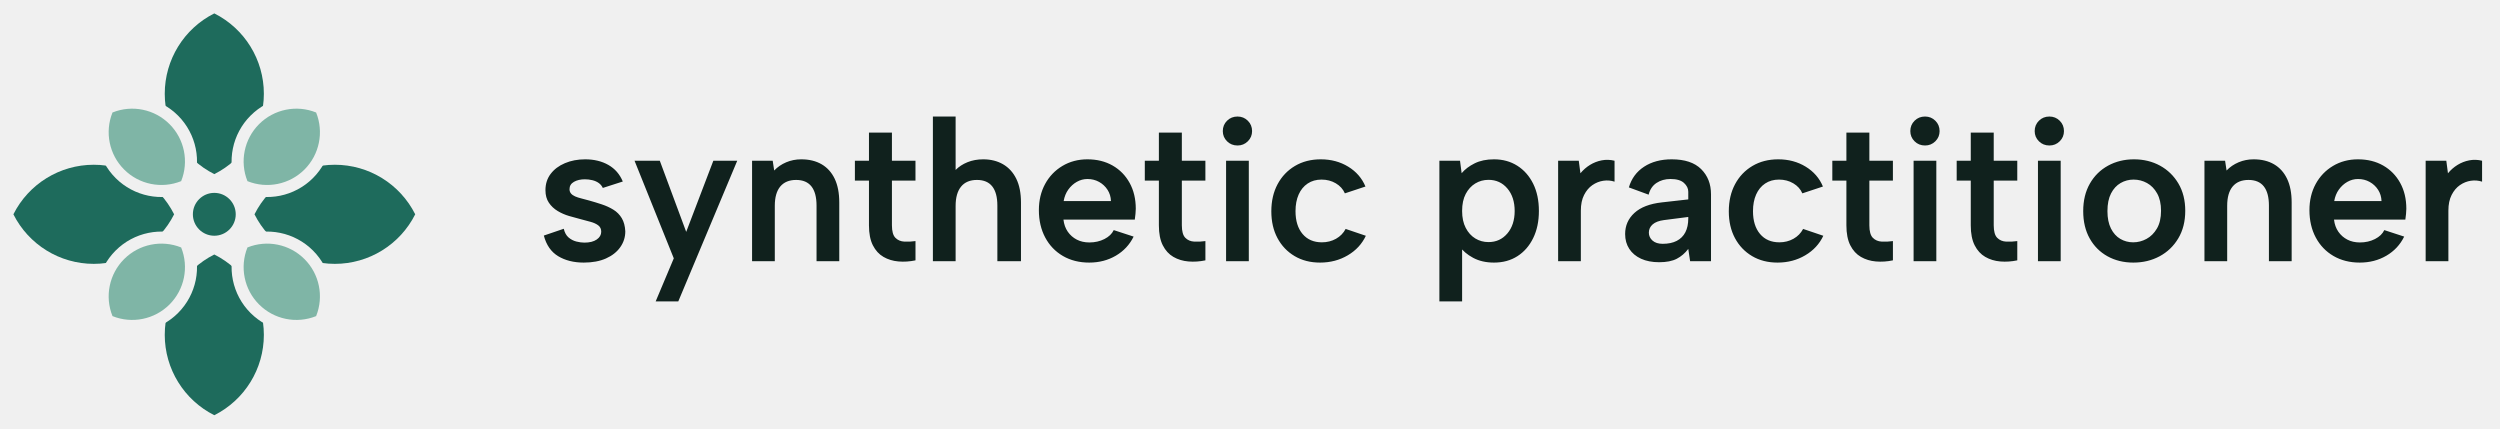
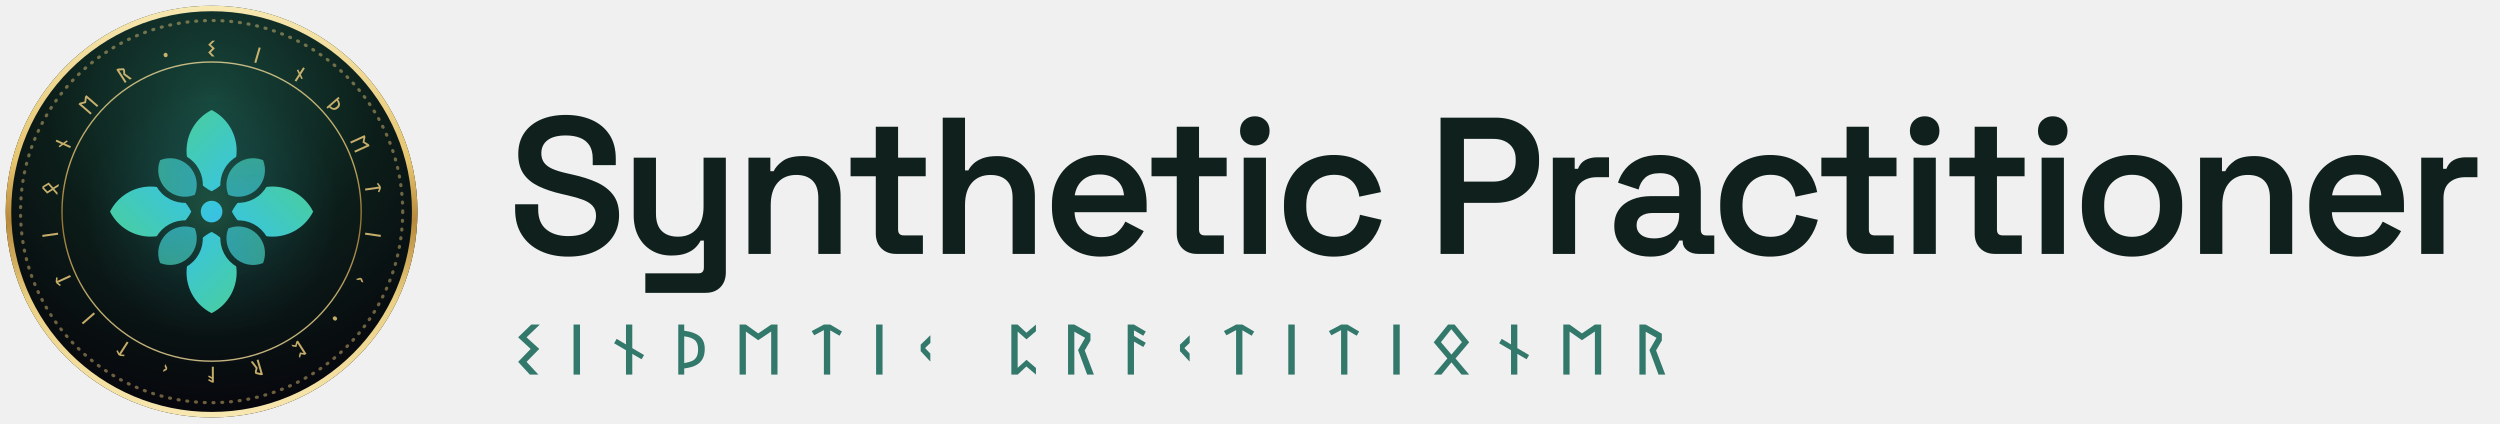
- <svg xmlns="http://www.w3.org/2000/svg" viewBox="0 0 373.3 64.0" role="img" aria-label="Synthetic Practitioner">
-   <g transform="translate(0 0) scale(1.0)">
-     <mask id="m" maskUnits="userSpaceOnUse" x="0" y="0" width="64" height="64">
+ <svg xmlns="http://www.w3.org/2000/svg" viewBox="0 0 590.76 100" role="img" aria-label="Synthetic Practitioner">
+   <defs>
+     <linearGradient id="lgold" gradientUnits="userSpaceOnUse" x1="0" y1="2" x2="0" y2="98">
+       <stop offset="0%" stop-color="#F7E7B0" />
+       <stop offset="38%" stop-color="#E6C56F" />
+       <stop offset="52%" stop-color="#B8893A" />
+       <stop offset="72%" stop-color="#EBD083" />
+       <stop offset="100%" stop-color="#F7E7B0" />
+     </linearGradient>
+     <radialGradient id="ldisc" gradientUnits="userSpaceOnUse" cx="50" cy="23.6" r="72">
+       <stop offset="0%" stop-color="#17463b" />
+       <stop offset="55%" stop-color="#0c1d19" />
+       <stop offset="100%" stop-color="#07080D" />
+     </radialGradient>
+     <radialGradient id="lhalo" gradientUnits="userSpaceOnUse" cx="50" cy="50" r="29.76">
+       <stop offset="0%" stop-color="#4FD08A" stop-opacity="0.22" />
+       <stop offset="60%" stop-color="#38C5E0" stop-opacity="0.07" />
+       <stop offset="100%" stop-color="#38C5E0" stop-opacity="0" />
+     </radialGradient>
+   </defs>
+   <circle cx="50" cy="50" r="48.65" fill="url(#ldisc)" />
+   <circle cx="50" cy="50" r="29.76" fill="url(#lhalo)" />
+   <circle cx="50" cy="50" r="48" fill="none" stroke="url(#lgold)" stroke-width="1.31" />
+   <circle cx="50" cy="50" r="45.16" fill="none" stroke="#E8C879" stroke-width="0.76" stroke-dasharray="0.22 1.85" stroke-linecap="round" opacity="0.45" />
+   <circle cx="50" cy="50" r="35.35" fill="none" stroke="url(#lgold)" stroke-width="0.33" opacity="0.8" />
+   <g fill="#E8C879" opacity="0.85">
+     <path transform="rotate(0 50 50)" d="M50.065 13.345 49.201 12.403V12.382L50.118 11.439V11.418L49.201 10.57V10.549L50.17 9.607H50.809L49.83 10.549V10.57L50.757 11.413V11.439L49.83 12.382V12.403L50.704 13.345Z" />
+     <path transform="rotate(16.36 50 50)" d="M49.757 13.345V9.607H50.238V13.345Z" />
+     <path transform="rotate(32.73 50 50)" d="M49.764 13.345V11.523L48.879 11.005L49.068 10.675L49.764 11.089V9.607H50.236V11.366L51.115 11.885L50.932 12.199L50.236 11.795V13.345Z" />
+     <path transform="rotate(49.09 50 50)" d="M49.133 13.345V9.607H49.578V10.067Q50.327 10.157 50.72 10.476Q51.113 10.795 51.113 11.424Q51.113 11.832 50.984 12.102Q50.856 12.371 50.636 12.531Q50.416 12.691 50.144 12.772Q49.872 12.853 49.578 12.885V13.345ZM49.578 12.487Q49.919 12.429 50.149 12.332Q50.38 12.235 50.497 12.029Q50.615 11.822 50.615 11.439Q50.615 10.973 50.361 10.761Q50.107 10.549 49.578 10.486Z" />
+     <path transform="rotate(65.45 50 50)" d="M48.581 13.345V9.607H49.052L49.974 10.266L50.943 9.607H51.414V13.345H50.943V10.125L49.974 10.774L49.052 10.13V13.345Z" />
+     <path transform="rotate(81.82 50 50)" d="M49.777 13.345V10.02L49.055 10.408L48.866 10.094L49.777 9.607H50.249L51.128 10.125L50.945 10.439L50.249 10.036V13.345Z" />
+     <path transform="rotate(98.18 50 50)" d="M49.757 13.345V9.607H50.238V13.345Z" />
+     <path transform="rotate(114.55 50 50)" d="M50.356 12.371 49.633 11.591V11.11L50.361 10.403V10.979L49.979 11.345V11.377L50.356 11.775Z" />
+     <path transform="rotate(130.91 50 50)" d="M50.0 11.953Q49.806 11.953 49.67 11.83Q49.534 11.706 49.534 11.434Q49.534 11.151 49.67 11.034Q49.806 10.916 50.0 10.916Q50.199 10.916 50.333 11.034Q50.466 11.151 50.466 11.434Q50.466 11.706 50.333 11.83Q50.199 11.953 50.0 11.953Z" />
+     <path transform="rotate(147.27 50 50)" d="M49.306 13.345V9.607H49.777L50.432 10.214L51.144 9.607V10.104L50.437 10.712L49.777 10.13V12.838L50.437 12.241L51.144 12.848V13.345L50.432 12.738L49.777 13.345Z" />
+     <path transform="rotate(163.64 50 50)" d="M49.196 13.345V9.607H49.667L50.872 10.287V10.801L50.442 11.539L51.128 13.345H50.626L49.945 11.513L50.474 10.596L49.667 10.141V13.345Z" />
+     <path transform="rotate(180 50 50)" d="M49.471 13.345V9.607H49.942L50.822 10.125L50.639 10.439L49.942 10.036V10.45L50.822 10.968L50.639 11.282L49.942 10.879V13.345Z" />
+     <path transform="rotate(196.36 50 50)" d="M50.356 12.371 49.633 11.591V11.11L50.361 10.403V10.979L49.979 11.345V11.377L50.356 11.775Z" />
+     <path transform="rotate(212.73 50 50)" d="M49.777 13.345V10.02L49.055 10.408L48.866 10.094L49.777 9.607H50.249L51.128 10.125L50.945 10.439L50.249 10.036V13.345Z" />
+     <path transform="rotate(229.09 50 50)" d="M49.757 13.345V9.607H50.238V13.345Z" />
+     <path transform="rotate(245.45 50 50)" d="M49.777 13.345V10.02L49.055 10.408L48.866 10.094L49.777 9.607H50.249L51.128 10.125L50.945 10.439L50.249 10.036V13.345Z" />
+     <path transform="rotate(261.82 50 50)" d="M49.757 13.345V9.607H50.238V13.345Z" />
+     <path transform="rotate(278.18 50 50)" d="M48.675 13.345 49.696 12.141 48.675 10.931 49.743 9.607H50.236L51.325 10.931L50.304 12.141L51.325 13.345H50.754L50.0 12.429L49.246 13.345ZM50.0 11.848 50.785 10.921 49.99 9.952 49.215 10.921Z" />
+     <path transform="rotate(294.55 50 50)" d="M49.764 13.345V11.523L48.879 11.005L49.068 10.675L49.764 11.089V9.607H50.236V11.366L51.115 11.885L50.932 12.199L50.236 11.795V13.345Z" />
+     <path transform="rotate(310.91 50 50)" d="M48.581 13.345V9.607H49.052L49.974 10.266L50.943 9.607H51.414V13.345H50.943V10.125L49.974 10.774L49.052 10.13V13.345Z" />
+     <path transform="rotate(327.27 50 50)" d="M49.196 13.345V9.607H49.667L50.872 10.287V10.801L50.442 11.539L51.128 13.345H50.626L49.945 11.513L50.474 10.596L49.667 10.141V13.345Z" />
+     <path transform="rotate(343.64 50 50)" d="M50.0 11.953Q49.806 11.953 49.67 11.83Q49.534 11.706 49.534 11.434Q49.534 11.151 49.67 11.034Q49.806 10.916 50.0 10.916Q50.199 10.916 50.333 11.034Q50.466 11.151 50.466 11.434Q50.466 11.706 50.333 11.83Q50.199 11.953 50.0 11.953Z" />
+   </g>
+   <g transform="translate(24.4 24.4) scale(0.8)">
+     <linearGradient id="laurora" gradientUnits="userSpaceOnUse" x1="8" y1="8" x2="56" y2="56">
+       <stop offset="0%" stop-color="#4FD08A" />
+       <stop offset="50%" stop-color="#38C5E0" />
+       <stop offset="100%" stop-color="#5B8DEF" />
+     </linearGradient>
+     <mask id="lcut" maskUnits="userSpaceOnUse" x="0" y="0" width="64" height="64">
      <rect width="64" height="64" fill="#fff" />
-       <path d="M32 25.00 A7.88 7.88 0 0 1 32 10.50 A7.88 7.88 0 0 1 32 25.00Z" fill="#000" stroke="#000" stroke-width="3.6" transform="rotate(45 32 32)" />
-       <path d="M32 25.00 A7.88 7.88 0 0 1 32 10.50 A7.88 7.88 0 0 1 32 25.00Z" fill="#000" stroke="#000" stroke-width="3.6" transform="rotate(135 32 32)" />
-       <path d="M32 25.00 A7.88 7.88 0 0 1 32 10.50 A7.88 7.88 0 0 1 32 25.00Z" fill="#000" stroke="#000" stroke-width="3.6" transform="rotate(225 32 32)" />
-       <path d="M32 25.00 A7.88 7.88 0 0 1 32 10.50 A7.88 7.88 0 0 1 32 25.00Z" fill="#000" stroke="#000" stroke-width="3.6" transform="rotate(315 32 32)" />
+       <path d="M32 25 A7.88 7.88 0 0 1 32 10.5 A7.88 7.88 0 0 1 32 25Z" fill="#000" stroke="#000" stroke-width="3.6" transform="rotate(45 32 32)" />
+       <path d="M32 25 A7.88 7.88 0 0 1 32 10.5 A7.88 7.88 0 0 1 32 25Z" fill="#000" stroke="#000" stroke-width="3.6" transform="rotate(135 32 32)" />
+       <path d="M32 25 A7.88 7.88 0 0 1 32 10.5 A7.88 7.88 0 0 1 32 25Z" fill="#000" stroke="#000" stroke-width="3.6" transform="rotate(225 32 32)" />
+       <path d="M32 25 A7.88 7.88 0 0 1 32 10.5 A7.88 7.88 0 0 1 32 25Z" fill="#000" stroke="#000" stroke-width="3.6" transform="rotate(315 32 32)" />
    </mask>
-     <g mask="url(#m)">
-       <path d="M32 26.00 A13.43 13.43 0 0 1 32 2.00 A13.43 13.43 0 0 1 32 26.00Z" fill="#1e6b5c" transform="rotate(0 32 32)" />
-       <path d="M32 26.00 A13.43 13.43 0 0 1 32 2.00 A13.43 13.43 0 0 1 32 26.00Z" fill="#1e6b5c" transform="rotate(90 32 32)" />
-       <path d="M32 26.00 A13.43 13.43 0 0 1 32 2.00 A13.43 13.43 0 0 1 32 26.00Z" fill="#1e6b5c" transform="rotate(180 32 32)" />
-       <path d="M32 26.00 A13.43 13.43 0 0 1 32 2.00 A13.43 13.43 0 0 1 32 26.00Z" fill="#1e6b5c" transform="rotate(270 32 32)" />
+     <g mask="url(#lcut)">
+       <path d="M32 26 A13.43 13.43 0 0 1 32 2 A13.43 13.43 0 0 1 32 26Z" fill="url(#laurora)" transform="rotate(0 32 32)" />
+       <path d="M32 26 A13.43 13.43 0 0 1 32 2 A13.43 13.43 0 0 1 32 26Z" fill="url(#laurora)" transform="rotate(90 32 32)" />
+       <path d="M32 26 A13.43 13.43 0 0 1 32 2 A13.43 13.43 0 0 1 32 26Z" fill="url(#laurora)" transform="rotate(180 32 32)" />
+       <path d="M32 26 A13.43 13.43 0 0 1 32 2 A13.43 13.43 0 0 1 32 26Z" fill="url(#laurora)" transform="rotate(270 32 32)" />
    </g>
-     <path d="M32 25.00 A7.88 7.88 0 0 1 32 10.50 A7.88 7.88 0 0 1 32 25.00Z" fill="#7fb5a6" transform="rotate(45 32 32)" />
-     <path d="M32 25.00 A7.88 7.88 0 0 1 32 10.50 A7.88 7.88 0 0 1 32 25.00Z" fill="#7fb5a6" transform="rotate(135 32 32)" />
-     <path d="M32 25.00 A7.88 7.88 0 0 1 32 10.50 A7.88 7.88 0 0 1 32 25.00Z" fill="#7fb5a6" transform="rotate(225 32 32)" />
-     <path d="M32 25.00 A7.88 7.88 0 0 1 32 10.50 A7.88 7.88 0 0 1 32 25.00Z" fill="#7fb5a6" transform="rotate(315 32 32)" />
-     <circle cx="32" cy="32" r="3.2" fill="#1e6b5c" />
+     <g opacity="0.72">
+       <path d="M32 25 A7.88 7.88 0 0 1 32 10.5 A7.88 7.88 0 0 1 32 25Z" fill="url(#laurora)" transform="rotate(45 32 32)" />
+       <path d="M32 25 A7.88 7.88 0 0 1 32 10.5 A7.88 7.88 0 0 1 32 25Z" fill="url(#laurora)" transform="rotate(135 32 32)" />
+       <path d="M32 25 A7.88 7.88 0 0 1 32 10.5 A7.88 7.88 0 0 1 32 25Z" fill="url(#laurora)" transform="rotate(225 32 32)" />
+       <path d="M32 25 A7.88 7.88 0 0 1 32 10.5 A7.88 7.88 0 0 1 32 25Z" fill="url(#laurora)" transform="rotate(315 32 32)" />
+     </g>
+     <circle cx="32" cy="32" r="3.2" fill="url(#laurora)" />
  </g>
-   <path d="M84.181 34.159Q84.385 35.025 84.902 35.463Q85.42 35.9 86.059 36.064Q86.699 36.228 87.265 36.228Q88.433 36.228 89.104 35.764Q89.775 35.299 89.775 34.602Q89.775 33.988 89.333 33.652Q88.89 33.316 88.184 33.124Q87.477 32.933 86.711 32.729Q85.905 32.524 84.989 32.256Q84.073 31.988 83.274 31.509Q82.474 31.031 81.961 30.276Q81.447 29.522 81.447 28.4Q81.447 26.993 82.223 25.967Q82.998 24.941 84.352 24.366Q85.705 23.79 87.385 23.79Q89.375 23.79 90.845 24.63Q92.315 25.469 92.996 27.103L90.012 28.063Q89.811 27.62 89.404 27.327Q88.996 27.035 88.442 26.904Q87.888 26.772 87.334 26.772Q86.366 26.772 85.703 27.152Q85.04 27.532 85.04 28.25Q85.04 28.631 85.262 28.893Q85.483 29.155 85.882 29.329Q86.28 29.502 86.812 29.632Q87.344 29.763 87.963 29.938Q88.918 30.204 89.863 30.517Q90.808 30.829 91.592 31.312Q92.375 31.794 92.843 32.578Q93.312 33.363 93.37 34.546Q93.37 35.841 92.62 36.908Q91.87 37.975 90.484 38.593Q89.098 39.21 87.16 39.21Q84.936 39.21 83.35 38.256Q81.764 37.302 81.205 35.174ZM106.516 24.0H110.085L101.284 45.0H97.906L100.61 38.576L94.749 24.0H98.521L102.464 34.623ZM112.299 24.0H115.38L115.601 25.46Q116.349 24.676 117.395 24.233Q118.442 23.79 119.642 23.79Q121.412 23.79 122.681 24.527Q123.951 25.265 124.635 26.691Q125.32 28.117 125.32 30.24V39.0H121.926V30.701Q121.926 28.801 121.164 27.834Q120.402 26.868 118.88 26.868Q117.328 26.868 116.511 27.848Q115.693 28.829 115.693 30.731V39.0H112.299ZM129.754 24.0V19.8H133.183V24.0H136.699V26.965H133.183V33.643Q133.183 34.982 133.702 35.509Q134.221 36.035 135.034 36.078Q135.847 36.121 136.701 35.998V38.875Q135.409 39.148 134.164 39.042Q132.918 38.935 131.922 38.36Q130.926 37.784 130.34 36.634Q129.754 35.484 129.754 33.643V26.965H127.652V24.0ZM139.299 17.4H142.693V25.375Q143.409 24.648 144.467 24.219Q145.525 23.79 146.815 23.79Q148.5 23.79 149.774 24.527Q151.048 25.265 151.75 26.691Q152.453 28.117 152.453 30.24V39.0H148.926V30.701Q148.926 28.801 148.164 27.834Q147.402 26.868 145.88 26.868Q144.328 26.868 143.511 27.861Q142.693 28.853 142.693 30.756V39.0H139.299ZM162.639 39.21Q160.41 39.21 158.712 38.221Q157.015 37.232 156.07 35.462Q155.125 33.692 155.125 31.378Q155.125 29.185 156.056 27.475Q156.987 25.765 158.64 24.778Q160.292 23.79 162.371 23.79Q164.512 23.79 166.137 24.719Q167.761 25.648 168.677 27.314Q169.594 28.98 169.594 31.175Q169.594 31.532 169.55 31.936Q169.506 32.34 169.446 32.792H158.794Q158.916 33.843 159.443 34.602Q159.971 35.36 160.79 35.782Q161.608 36.203 162.659 36.203Q163.911 36.203 164.913 35.693Q165.915 35.182 166.303 34.358L169.273 35.329Q168.373 37.154 166.613 38.182Q164.854 39.21 162.639 39.21ZM165.888 30.023Q165.858 29.088 165.379 28.344Q164.9 27.601 164.117 27.164Q163.334 26.728 162.375 26.73Q161.528 26.732 160.786 27.155Q160.043 27.578 159.52 28.306Q158.997 29.035 158.826 30.023ZM173.044 24.0V19.8H176.473V24.0H179.989V26.965H176.473V33.643Q176.473 34.982 176.992 35.509Q177.511 36.035 178.324 36.078Q179.137 36.121 179.991 35.998V38.875Q178.699 39.148 177.454 39.042Q176.208 38.935 175.212 38.36Q174.216 37.784 173.63 36.634Q173.044 35.484 173.044 33.643V26.965H170.942V24.0ZM183.078 24.0H186.472V39.0H183.078ZM184.789 21.725Q183.853 21.725 183.221 21.096Q182.589 20.468 182.589 19.577Q182.589 18.657 183.221 18.029Q183.853 17.4 184.789 17.4Q185.695 17.4 186.328 18.029Q186.961 18.657 186.961 19.577Q186.961 20.468 186.328 21.096Q185.695 21.725 184.789 21.725ZM197.113 39.21Q194.949 39.212 193.309 38.238Q191.67 37.265 190.752 35.552Q189.835 33.84 189.835 31.558Q189.835 29.25 190.766 27.509Q191.697 25.768 193.364 24.779Q195.03 23.79 197.22 23.79Q199.522 23.79 201.317 24.888Q203.113 25.986 203.89 27.852L200.817 28.872Q200.409 27.93 199.465 27.374Q198.522 26.817 197.33 26.817Q196.136 26.817 195.26 27.404Q194.383 27.99 193.915 29.045Q193.446 30.101 193.446 31.53Q193.446 33.689 194.499 34.936Q195.552 36.183 197.383 36.183Q198.547 36.183 199.491 35.654Q200.434 35.125 200.931 34.183L203.948 35.206Q203.089 37.037 201.251 38.122Q199.414 39.208 197.113 39.21ZM217.936 36.771 218.323 36.688V45.0H214.929V24.0H218.01L218.252 25.862Q218.984 24.992 220.193 24.391Q221.403 23.79 223.086 23.79Q225.057 23.79 226.567 24.749Q228.078 25.708 228.933 27.433Q229.788 29.158 229.788 31.5Q229.788 33.815 228.934 35.555Q228.08 37.295 226.582 38.252Q225.085 39.21 223.086 39.21Q221.295 39.21 219.972 38.5Q218.65 37.791 217.936 36.771ZM226.17 31.5Q226.17 29.424 225.077 28.139Q223.983 26.854 222.261 26.854Q221.18 26.854 220.29 27.394Q219.4 27.935 218.861 28.958Q218.323 29.981 218.323 31.5Q218.323 32.989 218.861 34.027Q219.4 35.065 220.29 35.607Q221.18 36.148 222.261 36.148Q223.983 36.148 225.077 34.862Q226.17 33.576 226.17 31.5ZM232.659 24.0H235.742L235.989 25.874Q236.614 25.119 237.422 24.622Q238.23 24.125 239.165 23.943Q240.101 23.762 241.084 24.0V27.126Q240.276 26.858 239.402 26.99Q238.529 27.122 237.773 27.643Q237.018 28.165 236.536 29.111Q236.053 30.057 236.053 31.448V39.0H232.659ZM252.368 39.0 252.093 37.168Q251.367 38.125 250.373 38.64Q249.379 39.155 247.745 39.155Q246.175 39.155 245.039 38.632Q243.902 38.109 243.284 37.163Q242.665 36.217 242.665 34.948Q242.665 33.06 244.055 31.791Q245.444 30.521 248.155 30.219L252.093 29.776V28.628Q252.093 27.903 251.451 27.315Q250.809 26.728 249.44 26.728Q248.244 26.728 247.355 27.314Q246.466 27.901 246.172 29.067L243.223 27.983Q243.802 25.999 245.494 24.894Q247.185 23.79 249.62 23.79Q252.548 23.79 254.018 25.253Q255.487 26.716 255.487 29.002V39.0ZM252.093 32.397 248.477 32.861Q247.343 33.007 246.775 33.505Q246.207 34.004 246.207 34.736Q246.207 35.44 246.753 35.923Q247.299 36.406 248.273 36.406Q249.514 36.406 250.367 35.968Q251.22 35.53 251.657 34.685Q252.093 33.84 252.093 32.614ZM265.423 39.21Q263.259 39.212 261.619 38.238Q259.98 37.265 259.062 35.552Q258.145 33.84 258.145 31.558Q258.145 29.25 259.076 27.509Q260.007 25.768 261.674 24.779Q263.34 23.79 265.53 23.79Q267.832 23.79 269.627 24.888Q271.423 25.986 272.2 27.852L269.127 28.872Q268.719 27.93 267.775 27.374Q266.832 26.817 265.64 26.817Q264.446 26.817 263.57 27.404Q262.693 27.99 262.225 29.045Q261.756 30.101 261.756 31.53Q261.756 33.689 262.809 34.936Q263.862 36.183 265.693 36.183Q266.857 36.183 267.801 35.654Q268.744 35.125 269.241 34.183L272.258 35.206Q271.399 37.037 269.561 38.122Q267.724 39.208 265.423 39.21ZM275.704 24.0V19.8H279.133V24.0H282.649V26.965H279.133V33.643Q279.133 34.982 279.652 35.509Q280.171 36.035 280.984 36.078Q281.797 36.121 282.651 35.998V38.875Q281.359 39.148 280.114 39.042Q278.868 38.935 277.872 38.36Q276.876 37.784 276.29 36.634Q275.704 35.484 275.704 33.643V26.965H273.602V24.0ZM285.738 24.0H289.132V39.0H285.738ZM287.449 21.725Q286.513 21.725 285.881 21.096Q285.249 20.468 285.249 19.577Q285.249 18.657 285.881 18.029Q286.513 17.4 287.449 17.4Q288.355 17.4 288.988 18.029Q289.621 18.657 289.621 19.577Q289.621 20.468 288.988 21.096Q288.355 21.725 287.449 21.725ZM294.274 24.0V19.8H297.703V24.0H301.219V26.965H297.703V33.643Q297.703 34.982 298.222 35.509Q298.741 36.035 299.554 36.078Q300.367 36.121 301.221 35.998V38.875Q299.929 39.148 298.684 39.042Q297.438 38.935 296.442 38.36Q295.446 37.784 294.86 36.634Q294.274 35.484 294.274 33.643V26.965H292.172V24.0ZM304.308 24.0H307.702V39.0H304.308ZM306.019 21.725Q305.083 21.725 304.451 21.096Q303.819 20.468 303.819 19.577Q303.819 18.657 304.451 18.029Q305.083 17.4 306.019 17.4Q306.925 17.4 307.558 18.029Q308.191 18.657 308.191 19.577Q308.191 20.468 307.558 21.096Q306.925 21.725 306.019 21.725ZM318.554 39.21Q316.389 39.21 314.69 38.266Q312.991 37.322 312.028 35.597Q311.065 33.871 311.065 31.528Q311.065 29.157 312.057 27.419Q313.05 25.68 314.777 24.735Q316.505 23.79 318.641 23.79Q320.805 23.79 322.534 24.735Q324.262 25.68 325.282 27.405Q326.302 29.13 326.302 31.472Q326.302 33.843 325.267 35.583Q324.232 37.322 322.475 38.266Q320.718 39.21 318.554 39.21ZM318.526 36.183Q319.574 36.183 320.52 35.67Q321.465 35.158 322.075 34.119Q322.685 33.079 322.685 31.473Q322.685 29.921 322.103 28.881Q321.521 27.842 320.591 27.33Q319.66 26.817 318.585 26.817Q317.535 26.817 316.647 27.33Q315.759 27.842 315.221 28.881Q314.683 29.921 314.683 31.527Q314.683 33.079 315.206 34.119Q315.729 35.158 316.603 35.67Q317.478 36.183 318.526 36.183ZM329.169 24.0H332.25L332.471 25.46Q333.219 24.676 334.265 24.233Q335.312 23.79 336.512 23.79Q338.282 23.79 339.551 24.527Q340.821 25.265 341.505 26.691Q342.19 28.117 342.19 30.24V39.0H338.796V30.701Q338.796 28.801 338.034 27.834Q337.272 26.868 335.75 26.868Q334.198 26.868 333.381 27.848Q332.563 28.829 332.563 30.731V39.0H329.169ZM352.359 39.21Q350.13 39.21 348.432 38.221Q346.735 37.232 345.79 35.462Q344.845 33.692 344.845 31.378Q344.845 29.185 345.776 27.475Q346.707 25.765 348.36 24.778Q350.012 23.79 352.091 23.79Q354.232 23.79 355.857 24.719Q357.481 25.648 358.397 27.314Q359.314 28.98 359.314 31.175Q359.314 31.532 359.27 31.936Q359.226 32.34 359.166 32.792H348.514Q348.636 33.843 349.163 34.602Q349.691 35.36 350.51 35.782Q351.328 36.203 352.379 36.203Q353.631 36.203 354.633 35.693Q355.635 35.182 356.023 34.358L358.993 35.329Q358.093 37.154 356.333 38.182Q354.574 39.21 352.359 39.21ZM355.608 30.023Q355.578 29.088 355.099 28.344Q354.62 27.601 353.837 27.164Q353.054 26.728 352.095 26.73Q351.248 26.732 350.506 27.155Q349.763 27.578 349.24 28.306Q348.717 29.035 348.546 30.023ZM362.199 24.0H365.282L365.529 25.874Q366.154 25.119 366.962 24.622Q367.77 24.125 368.705 23.943Q369.641 23.762 370.624 24.0V27.126Q369.816 26.858 368.942 26.99Q368.069 27.122 367.313 27.643Q366.558 28.165 366.076 29.111Q365.593 30.057 365.593 31.448V39.0H362.199Z" fill="#10211d" />
+   <defs>
+     <linearGradient id="wwgold" gradientUnits="userSpaceOnUse" x1="0" y1="26.19" x2="0" y2="62.3">
+       <stop offset="0%" stop-color="#F7E7B0" />
+       <stop offset="38%" stop-color="#E6C56F" />
+       <stop offset="52%" stop-color="#B8893A" />
+       <stop offset="72%" stop-color="#EBD083" />
+       <stop offset="100%" stop-color="#F7E7B0" />
+     </linearGradient>
+   </defs>
+   <path fill="#10211d" d="M134.262 60.644Q130.585 60.644 127.757 59.33Q124.929 58.016 123.327 55.528Q121.725 53.04 121.725 49.48V48.264H127.174V49.48Q127.174 52.651 129.101 54.221Q131.027 55.791 134.262 55.791Q137.543 55.791 139.193 54.44Q140.843 53.09 140.843 50.989Q140.843 49.55 140.051 48.662Q139.26 47.773 137.771 47.212Q136.282 46.651 134.188 46.175L132.8 45.856Q129.608 45.128 127.292 44.017Q124.975 42.906 123.722 41.095Q122.469 39.283 122.469 36.395Q122.469 33.507 123.864 31.443Q125.259 29.378 127.784 28.267Q130.309 27.156 133.71 27.156Q137.112 27.156 139.779 28.317Q142.446 29.478 143.979 31.769Q145.512 34.059 145.512 37.507V39.024H140.063V37.507Q140.063 35.546 139.281 34.343Q138.5 33.139 137.069 32.574Q135.639 32.009 133.71 32.009Q130.846 32.009 129.382 33.133Q127.918 34.256 127.918 36.243Q127.918 37.568 128.587 38.452Q129.256 39.337 130.567 39.913Q131.877 40.489 133.858 40.927L135.246 41.246Q138.535 41.958 141.011 43.079Q143.488 44.201 144.889 46.059Q146.291 47.917 146.291 50.837Q146.291 53.757 144.812 55.959Q143.334 58.162 140.633 59.403Q137.932 60.644 134.262 60.644ZM152.493 69.2V64.591H165.026Q166.33 64.591 166.33 63.211V56.857H165.55Q165.15 57.695 164.332 58.514Q163.514 59.332 162.135 59.858Q160.757 60.384 158.631 60.384Q156.011 60.384 154.002 59.201Q151.993 58.019 150.869 55.881Q149.745 53.743 149.745 50.889V37.264H155.009V50.477Q155.009 53.238 156.375 54.582Q157.741 55.927 160.216 55.927Q163.02 55.927 164.637 54.071Q166.254 52.216 166.254 48.792V37.264H171.519V64.338Q171.519 66.563 170.223 67.882Q168.928 69.2 166.716 69.2ZM176.863 60.0V37.264H182.036V40.456H182.815Q183.416 39.155 184.998 38.018Q186.58 36.88 189.751 36.88Q192.379 36.88 194.384 38.063Q196.389 39.246 197.513 41.369Q198.637 43.492 198.637 46.384V60.0H193.372V46.796Q193.372 44.027 192.007 42.682Q190.641 41.338 188.166 41.338Q185.361 41.338 183.745 43.197Q182.128 45.057 182.128 48.48V60.0ZM211.756 60.0Q209.583 60.0 208.268 58.682Q206.954 57.363 206.954 55.138V41.646H200.992V37.264H206.954V29.955H212.219V37.264H218.748V41.646H212.219V54.238Q212.219 55.618 213.523 55.618H218.084V60.0ZM222.771 60.0V27.8H228.036V40.264H228.815Q229.216 39.463 230.034 38.683Q230.852 37.903 232.211 37.396Q233.571 36.888 235.659 36.888Q238.287 36.888 240.292 38.071Q242.297 39.254 243.421 41.373Q244.545 43.492 244.545 46.384V60.0H239.28V46.796Q239.28 44.027 237.915 42.686Q236.549 41.346 234.074 41.346Q231.269 41.346 229.653 43.201Q228.036 45.057 228.036 48.48V60.0ZM260.061 60.644Q256.649 60.644 254.058 59.195Q251.467 57.746 250.022 55.105Q248.577 52.464 248.577 48.908V48.356Q248.577 44.792 250.003 42.155Q251.429 39.518 253.993 38.069Q256.557 36.62 259.929 36.62Q263.246 36.62 265.718 38.083Q268.19 39.546 269.57 42.159Q270.95 44.772 270.95 48.252V50.141H253.918Q254.018 52.809 255.806 54.422Q257.595 56.035 260.213 56.035Q262.771 56.035 264.022 54.912Q265.273 53.79 265.927 52.365L270.27 54.608Q269.618 55.86 268.399 57.271Q267.18 58.682 265.173 59.663Q263.165 60.644 260.061 60.644ZM253.964 46.155H265.601Q265.417 43.887 263.882 42.559Q262.346 41.23 259.891 41.23Q257.368 41.23 255.843 42.559Q254.318 43.887 253.964 46.155ZM282.872 60.0Q280.699 60.0 279.384 58.682Q278.07 57.363 278.07 55.138V41.646H272.108V37.264H278.07V29.955H283.335V37.264H289.864V41.646H283.335V54.238Q283.335 55.618 284.639 55.618H289.2V60.0ZM293.887 60.0V37.264H299.152V60.0ZM296.519 34.387Q295.052 34.387 294.039 33.432Q293.027 32.476 293.027 30.933Q293.027 29.381 294.039 28.43Q295.052 27.478 296.519 27.478Q298.033 27.478 299.022 28.43Q300.012 29.381 300.012 30.933Q300.012 32.476 299.022 33.432Q298.033 34.387 296.519 34.387ZM315.142 60.644Q311.838 60.644 309.172 59.26Q306.505 57.876 304.957 55.254Q303.409 52.632 303.409 48.938V48.326Q303.409 44.624 304.957 42.007Q306.505 39.389 309.172 38.005Q311.838 36.62 315.142 36.62Q318.4 36.62 320.726 37.783Q323.052 38.945 324.469 40.938Q325.886 42.931 326.322 45.396L321.217 46.479Q321.025 45.027 320.332 43.855Q319.64 42.682 318.382 41.994Q317.125 41.306 315.256 41.306Q313.387 41.306 311.892 42.129Q310.396 42.952 309.535 44.544Q308.674 46.136 308.674 48.41V48.854Q308.674 51.129 309.535 52.72Q310.396 54.312 311.892 55.135Q313.387 55.959 315.256 55.959Q318.063 55.959 319.521 54.505Q320.979 53.052 321.363 50.747L326.468 51.944Q325.902 54.334 324.477 56.327Q323.052 58.32 320.726 59.482Q318.4 60.644 315.142 60.644ZM340.409 60.0V27.8H353.424Q356.427 27.8 358.742 28.995Q361.057 30.19 362.372 32.366Q363.687 34.541 363.687 37.553V38.181Q363.687 41.155 362.33 43.354Q360.973 45.553 358.658 46.743Q356.343 47.934 353.424 47.934H345.934V60.0ZM345.934 42.913H352.874Q355.261 42.913 356.712 41.629Q358.163 40.344 358.163 38.097V37.637Q358.163 35.382 356.72 34.101Q355.277 32.821 352.874 32.821H345.934ZM366.935 60.0V37.264H372.108V39.881H372.887Q373.417 38.477 374.607 37.825Q375.796 37.172 377.48 37.172H380.216V41.874H377.348Q375.084 41.874 373.642 43.091Q372.2 44.308 372.2 46.851V60.0ZM389.987 60.644Q387.565 60.644 385.637 59.801Q383.709 58.958 382.586 57.337Q381.463 55.716 381.463 53.394Q381.463 51.064 382.586 49.498Q383.709 47.931 385.69 47.138Q387.671 46.345 390.198 46.345H396.792V44.968Q396.792 43.165 395.684 42.046Q394.575 40.926 392.23 40.926Q389.931 40.926 388.757 41.996Q387.582 43.065 387.212 44.782L382.343 43.165Q382.895 41.377 384.11 39.904Q385.325 38.431 387.359 37.526Q389.394 36.62 392.306 36.62Q396.766 36.62 399.336 38.866Q401.905 41.112 401.905 45.334V54.255Q401.905 55.635 403.193 55.635H405.09V60.0H401.387Q399.733 60.0 398.677 59.168Q397.621 58.336 397.621 56.94V56.846H396.82Q396.563 57.478 395.867 58.387Q395.171 59.296 393.767 59.97Q392.363 60.644 389.987 60.644ZM390.854 56.338Q393.485 56.338 395.139 54.845Q396.792 53.351 396.792 50.807V50.331H390.548Q388.801 50.331 387.764 51.081Q386.728 51.832 386.728 53.235Q386.728 54.638 387.81 55.488Q388.893 56.338 390.854 56.338ZM418.228 60.644Q414.924 60.644 412.258 59.26Q409.591 57.876 408.043 55.254Q406.495 52.632 406.495 48.938V48.326Q406.495 44.624 408.043 42.007Q409.591 39.389 412.258 38.005Q414.924 36.62 418.228 36.62Q421.486 36.62 423.812 37.783Q426.138 38.945 427.555 40.938Q428.972 42.931 429.408 45.396L424.303 46.479Q424.111 45.027 423.418 43.855Q422.726 42.682 421.468 41.994Q420.211 41.306 418.342 41.306Q416.473 41.306 414.978 42.129Q413.482 42.952 412.621 44.544Q411.76 46.136 411.76 48.41V48.854Q411.76 51.129 412.621 52.72Q413.482 54.312 414.978 55.135Q416.473 55.959 418.342 55.959Q421.149 55.959 422.607 54.505Q424.065 53.052 424.449 50.747L429.554 51.944Q428.988 54.334 427.563 56.327Q426.138 58.32 423.812 59.482Q421.486 60.644 418.228 60.644ZM441.158 60.0Q438.985 60.0 437.67 58.682Q436.356 57.363 436.356 55.138V41.646H430.394V37.264H436.356V29.955H441.621V37.264H448.15V41.646H441.621V54.238Q441.621 55.618 442.925 55.618H447.486V60.0ZM452.173 60.0V37.264H457.438V60.0ZM454.805 34.387Q453.338 34.387 452.325 33.432Q451.313 32.476 451.313 30.933Q451.313 29.381 452.325 28.43Q453.338 27.478 454.805 27.478Q456.319 27.478 457.308 28.43Q458.298 29.381 458.298 30.933Q458.298 32.476 457.308 33.432Q456.319 34.387 454.805 34.387ZM471.426 60.0Q469.253 60.0 467.938 58.682Q466.624 57.363 466.624 55.138V41.646H460.662V37.264H466.624V29.955H471.889V37.264H478.418V41.646H471.889V54.238Q471.889 55.618 473.193 55.618H477.754V60.0ZM482.441 60.0V37.264H487.706V60.0ZM485.073 34.387Q483.606 34.387 482.593 33.432Q481.581 32.476 481.581 30.933Q481.581 29.381 482.593 28.43Q483.606 27.478 485.073 27.478Q486.587 27.478 487.576 28.43Q488.566 29.381 488.566 30.933Q488.566 32.476 487.576 33.432Q486.587 34.387 485.073 34.387ZM503.81 60.644Q500.406 60.644 497.72 59.252Q495.035 57.86 493.499 55.242Q491.963 52.624 491.963 48.984V48.28Q491.963 44.641 493.499 42.023Q495.035 39.405 497.72 38.013Q500.406 36.62 503.81 36.62Q507.214 36.62 509.9 38.013Q512.586 39.405 514.122 42.023Q515.658 44.641 515.658 48.28V48.984Q515.658 52.624 514.122 55.242Q512.586 57.86 509.9 59.252Q507.214 60.644 503.81 60.644ZM503.81 55.959Q506.704 55.959 508.548 54.097Q510.393 52.235 510.393 48.854V48.41Q510.393 45.029 508.567 43.167Q506.742 41.306 503.81 41.306Q500.925 41.306 499.076 43.167Q497.228 45.029 497.228 48.41V48.854Q497.228 52.235 499.076 54.097Q500.925 55.959 503.81 55.959ZM519.885 60.0V37.264H525.058V40.456H525.837Q526.438 39.155 528.02 38.018Q529.602 36.88 532.773 36.88Q535.401 36.88 537.406 38.063Q539.411 39.246 540.535 41.369Q541.659 43.492 541.659 46.384V60.0H536.394V46.796Q536.394 44.027 535.029 42.682Q533.663 41.338 531.188 41.338Q528.383 41.338 526.767 43.197Q525.15 45.057 525.15 48.48V60.0ZM557.175 60.644Q553.763 60.644 551.172 59.195Q548.581 57.746 547.136 55.105Q545.691 52.464 545.691 48.908V48.356Q545.691 44.792 547.117 42.155Q548.543 39.518 551.107 38.069Q553.671 36.62 557.043 36.62Q560.36 36.62 562.832 38.083Q565.304 39.546 566.684 42.159Q568.064 44.772 568.064 48.252V50.141H551.032Q551.132 52.809 552.92 54.422Q554.709 56.035 557.327 56.035Q559.885 56.035 561.136 54.912Q562.387 53.79 563.041 52.365L567.384 54.608Q566.732 55.86 565.513 57.271Q564.294 58.682 562.287 59.663Q560.279 60.644 557.175 60.644ZM551.078 46.155H562.715Q562.531 43.887 560.996 42.559Q559.46 41.23 557.005 41.23Q554.482 41.23 552.957 42.559Q551.432 43.887 551.078 46.155ZM572.141 60.0V37.264H577.314V39.881H578.093Q578.623 38.477 579.813 37.825Q581.002 37.172 582.686 37.172H585.422V41.874H582.554Q580.29 41.874 578.848 43.091Q577.406 44.308 577.406 46.851V60.0Z" />
+   <path fill="#1e6b5c" opacity="0.9" d="M125.202 88.52 122.469 85.539V85.473L125.367 82.492V82.426L122.469 79.743V79.677L125.533 76.696H127.553L124.456 79.677V79.743L127.388 82.409V82.492L124.456 85.473V85.539L127.222 88.52ZM135.535 88.52V76.696H137.059V88.52ZM147.922 88.52V82.757L145.123 81.118L145.72 80.074L147.922 81.383V76.696H149.412V82.26L152.194 83.9L151.615 84.893L149.412 83.618V88.52ZM160.276 88.52V76.696H161.683V78.153Q164.051 78.435 165.293 79.445Q166.535 80.455 166.535 82.442Q166.535 83.734 166.13 84.587Q165.724 85.44 165.028 85.945Q164.333 86.45 163.472 86.707Q162.611 86.963 161.683 87.063V88.52ZM161.683 85.804Q162.76 85.622 163.488 85.316Q164.217 85.009 164.59 84.355Q164.962 83.701 164.962 82.492Q164.962 81.018 164.159 80.348Q163.356 79.677 161.683 79.478ZM174.766 88.52V76.696H176.256L179.171 78.783L182.234 76.696H183.725V88.52H182.234V78.336L179.171 80.389L176.256 78.352V88.52ZM194.687 88.52V78.004L192.402 79.23L191.806 78.236L194.687 76.696H196.178L198.96 78.336L198.38 79.329L196.178 78.054V88.52ZM207.025 88.52V76.696H208.548V88.52ZM219.842 85.44 217.557 82.972V81.449L219.859 79.213V81.035L218.65 82.194V82.293L219.842 83.552ZM238.985 88.52V76.696H240.476L242.546 78.617L244.798 76.696V78.269L242.562 80.19L240.476 78.352V86.914L242.562 85.026L244.798 86.947V88.52L242.546 86.599L240.476 88.52ZM252.382 88.52V76.696H253.873L257.682 78.849V80.472L256.324 82.807L258.493 88.52H256.903L254.751 82.724L256.423 79.826L253.873 78.385V88.52ZM266.475 88.52V76.696H267.965L270.748 78.336L270.168 79.329L267.965 78.054V79.362L270.748 81.002L270.168 81.995L267.965 80.72V88.52ZM281.114 85.44 278.829 82.972V81.449L281.131 79.213V81.035L279.922 82.194V82.293L281.114 83.552ZM292.093 88.52V78.004L289.808 79.23L289.212 78.236L292.093 76.696H293.584L296.366 78.336L295.786 79.329L293.584 78.054V88.52ZM304.431 88.52V76.696H305.954V88.52ZM316.9 88.52V78.004L314.615 79.23L314.019 78.236L316.9 76.696H318.391L321.173 78.336L320.593 79.329L318.391 78.054V88.52ZM329.237 88.52V76.696H330.761V88.52ZM338.793 88.52 342.022 84.711 338.793 80.886 342.171 76.696H343.727L347.172 80.886L343.943 84.711L347.172 88.52H345.367L342.982 85.622L340.598 88.52ZM342.982 83.784 345.466 80.853 342.949 77.789 340.498 80.853ZM357.058 88.52V82.757L354.26 81.118L354.856 80.074L357.058 81.383V76.696H358.549V82.26L361.331 83.9L360.751 84.893L358.549 83.618V88.52ZM369.412 88.52V76.696H370.902L373.817 78.783L376.881 76.696H378.371V88.52H376.881V78.336L373.817 80.389L370.902 78.352V88.52ZM387.396 88.52V76.696H388.887L392.695 78.849V80.472L391.337 82.807L393.507 88.52H391.917L389.764 82.724L391.437 79.826L388.887 78.385V88.52Z" />
</svg>
